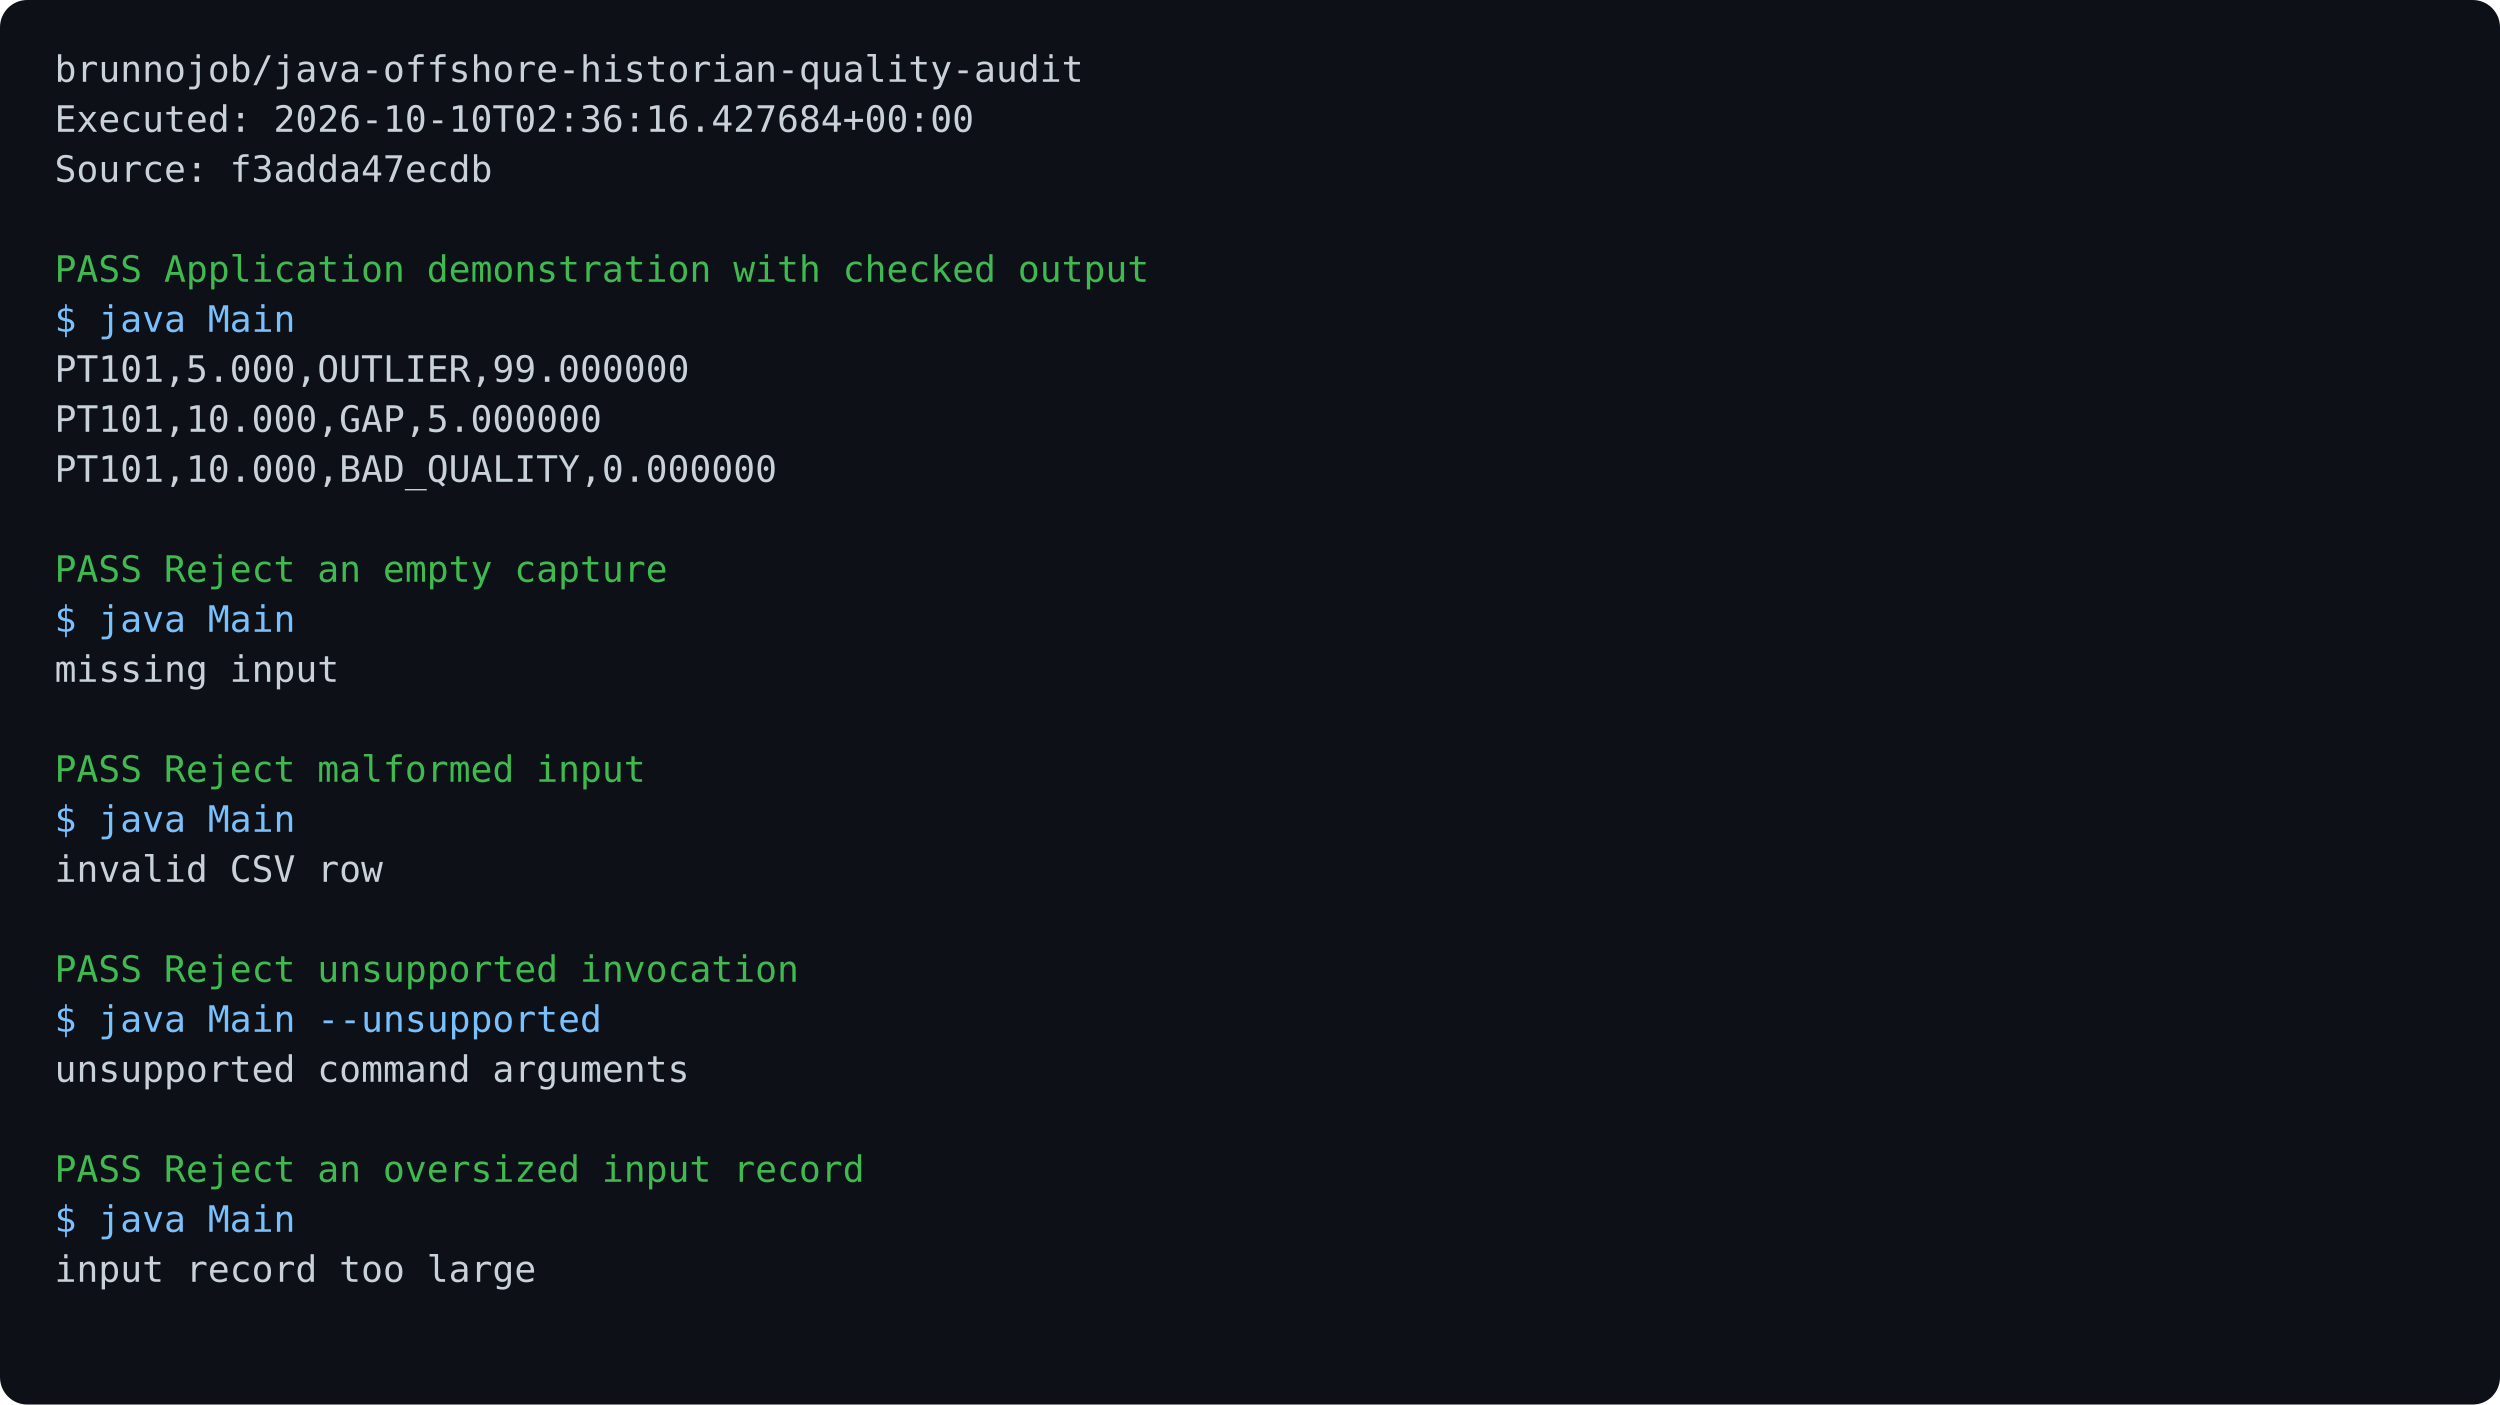
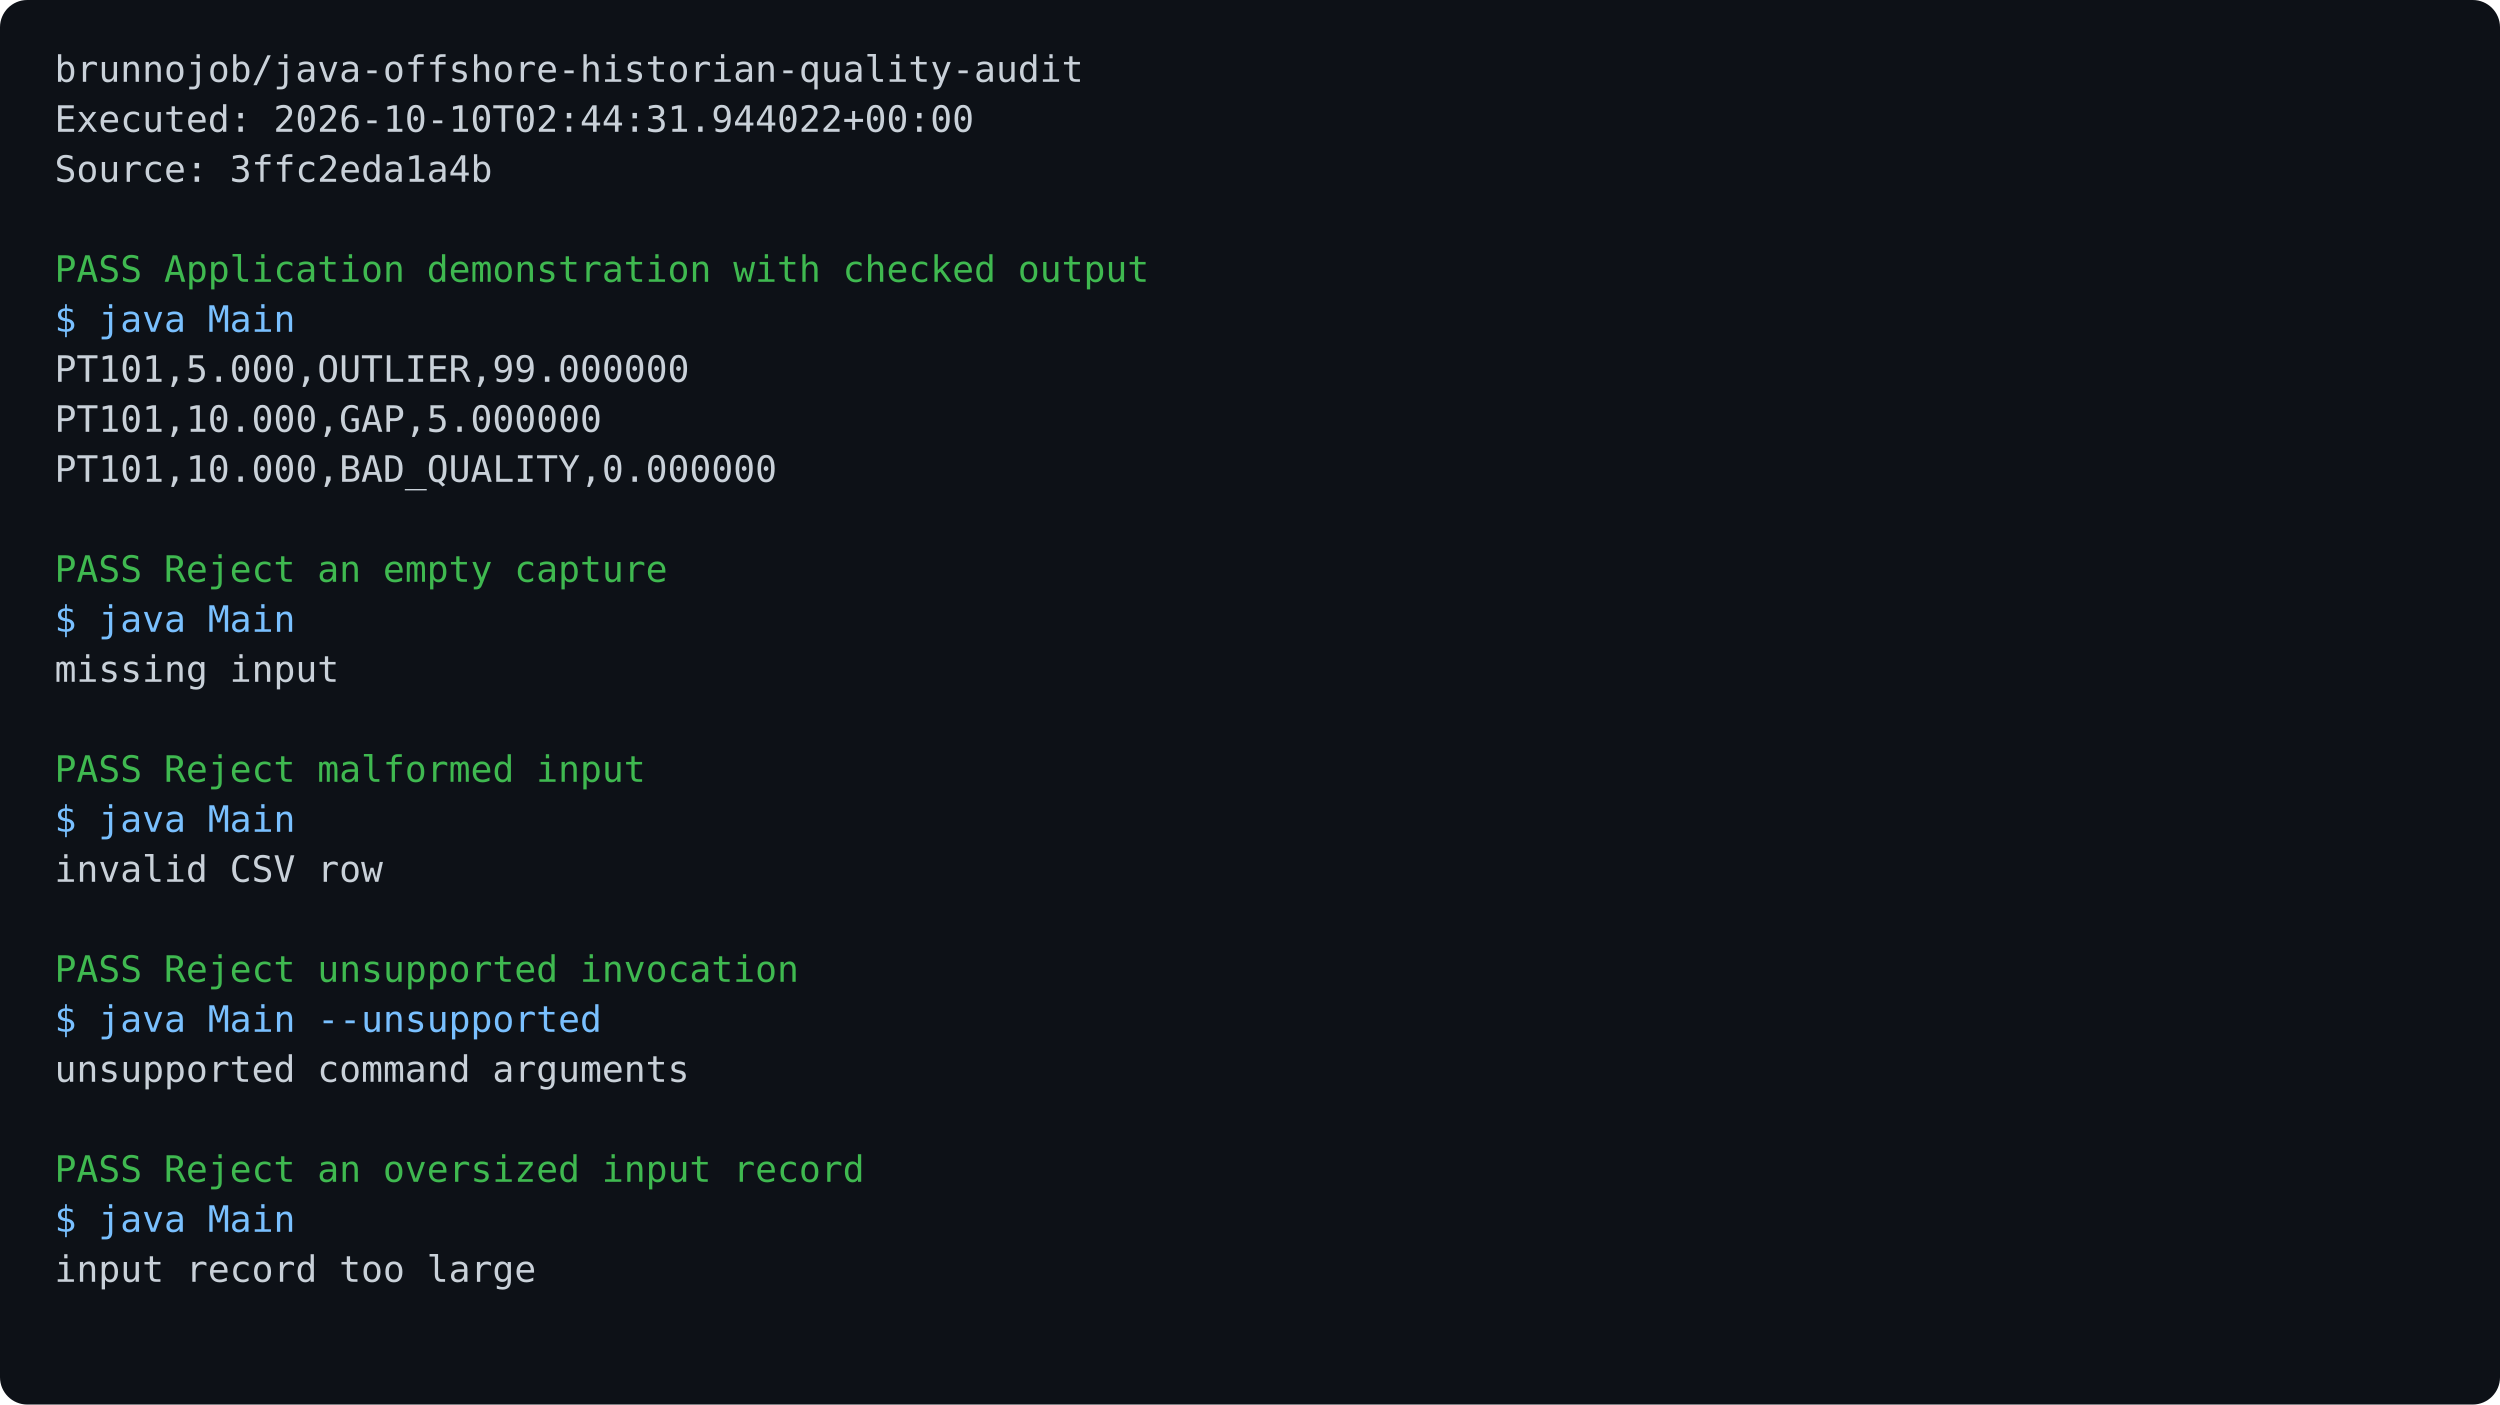
<svg xmlns="http://www.w3.org/2000/svg" width="1100" height="618" viewBox="0 0 1100 618">
  <rect width="1100" height="618" rx="12" fill="#0d1117" />
  <g font-family="monospace" font-size="16">
    <text x="24" y="36" fill="#c9d1d9">brunnojob/java-offshore-historian-quality-audit</text>
-     <text x="24" y="58" fill="#c9d1d9">Executed: 2026-10-10T02:36:16.427684+00:00</text>
-     <text x="24" y="80" fill="#c9d1d9">Source: f3adda47ecdb</text>
+     <text x="24" y="58" fill="#c9d1d9">Executed: 2026-10-10T02:44:31.944022+00:00</text>
+     <text x="24" y="80" fill="#c9d1d9">Source: 3ffc2eda1a4b</text>
    <text x="24" y="102" fill="#c9d1d9" />
    <text x="24" y="124" fill="#3fb950">PASS Application demonstration with checked output</text>
    <text x="24" y="146" fill="#79c0ff">$ java Main</text>
    <text x="24" y="168" fill="#c9d1d9">PT101,5.000,OUTLIER,99.000000</text>
    <text x="24" y="190" fill="#c9d1d9">PT101,10.000,GAP,5.000000</text>
    <text x="24" y="212" fill="#c9d1d9">PT101,10.000,BAD_QUALITY,0.000000</text>
    <text x="24" y="234" fill="#c9d1d9" />
    <text x="24" y="256" fill="#3fb950">PASS Reject an empty capture</text>
    <text x="24" y="278" fill="#79c0ff">$ java Main</text>
    <text x="24" y="300" fill="#c9d1d9">missing input</text>
    <text x="24" y="322" fill="#c9d1d9" />
    <text x="24" y="344" fill="#3fb950">PASS Reject malformed input</text>
    <text x="24" y="366" fill="#79c0ff">$ java Main</text>
    <text x="24" y="388" fill="#c9d1d9">invalid CSV row</text>
    <text x="24" y="410" fill="#c9d1d9" />
    <text x="24" y="432" fill="#3fb950">PASS Reject unsupported invocation</text>
    <text x="24" y="454" fill="#79c0ff">$ java Main --unsupported</text>
    <text x="24" y="476" fill="#c9d1d9">unsupported command arguments</text>
    <text x="24" y="498" fill="#c9d1d9" />
    <text x="24" y="520" fill="#3fb950">PASS Reject an oversized input record</text>
    <text x="24" y="542" fill="#79c0ff">$ java Main</text>
    <text x="24" y="564" fill="#c9d1d9">input record too large</text>
  </g>
</svg>
